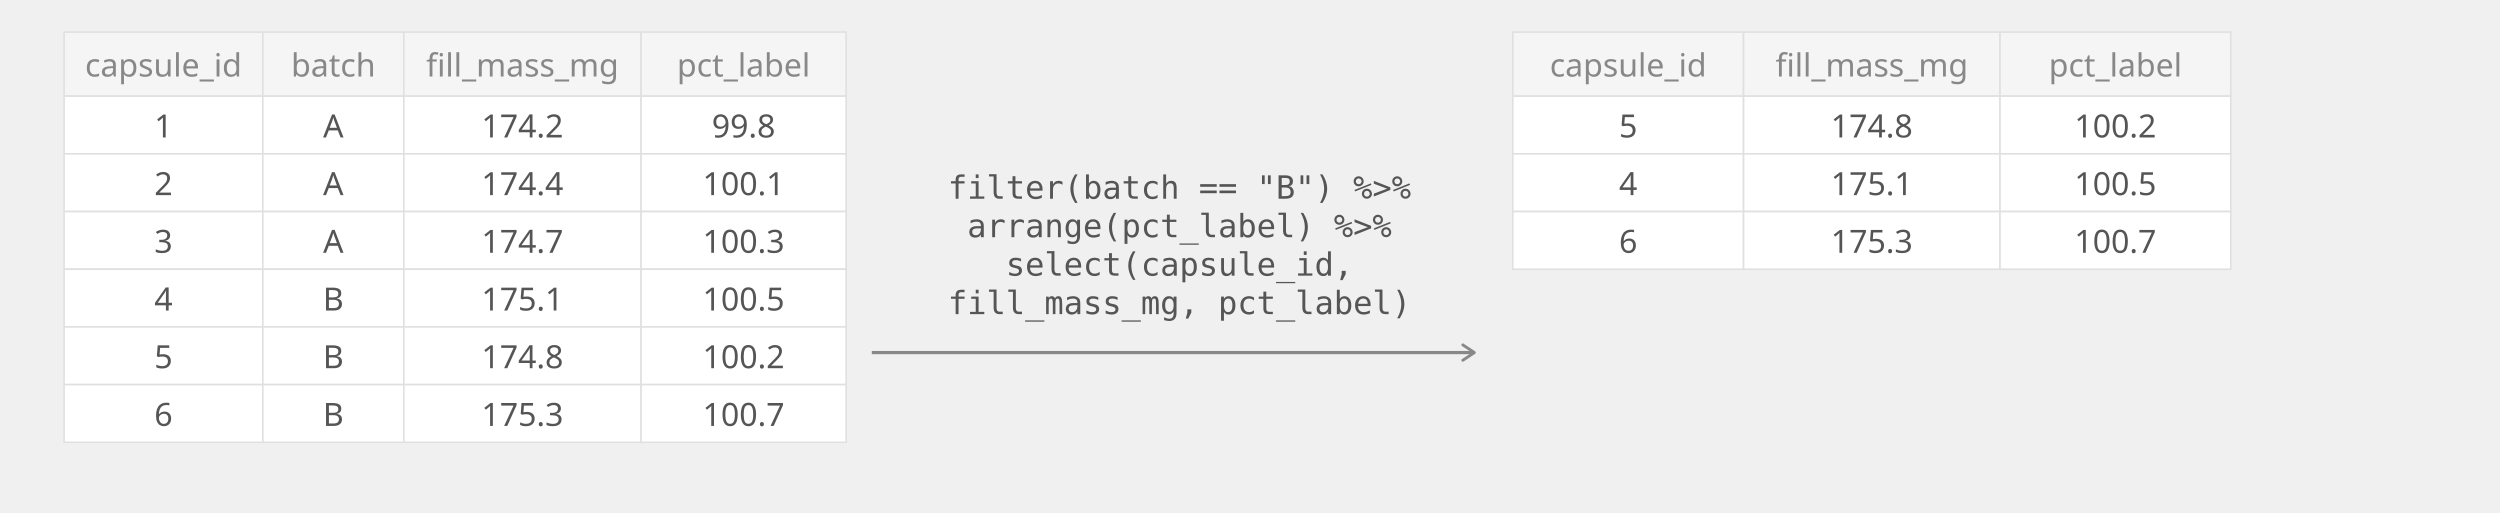
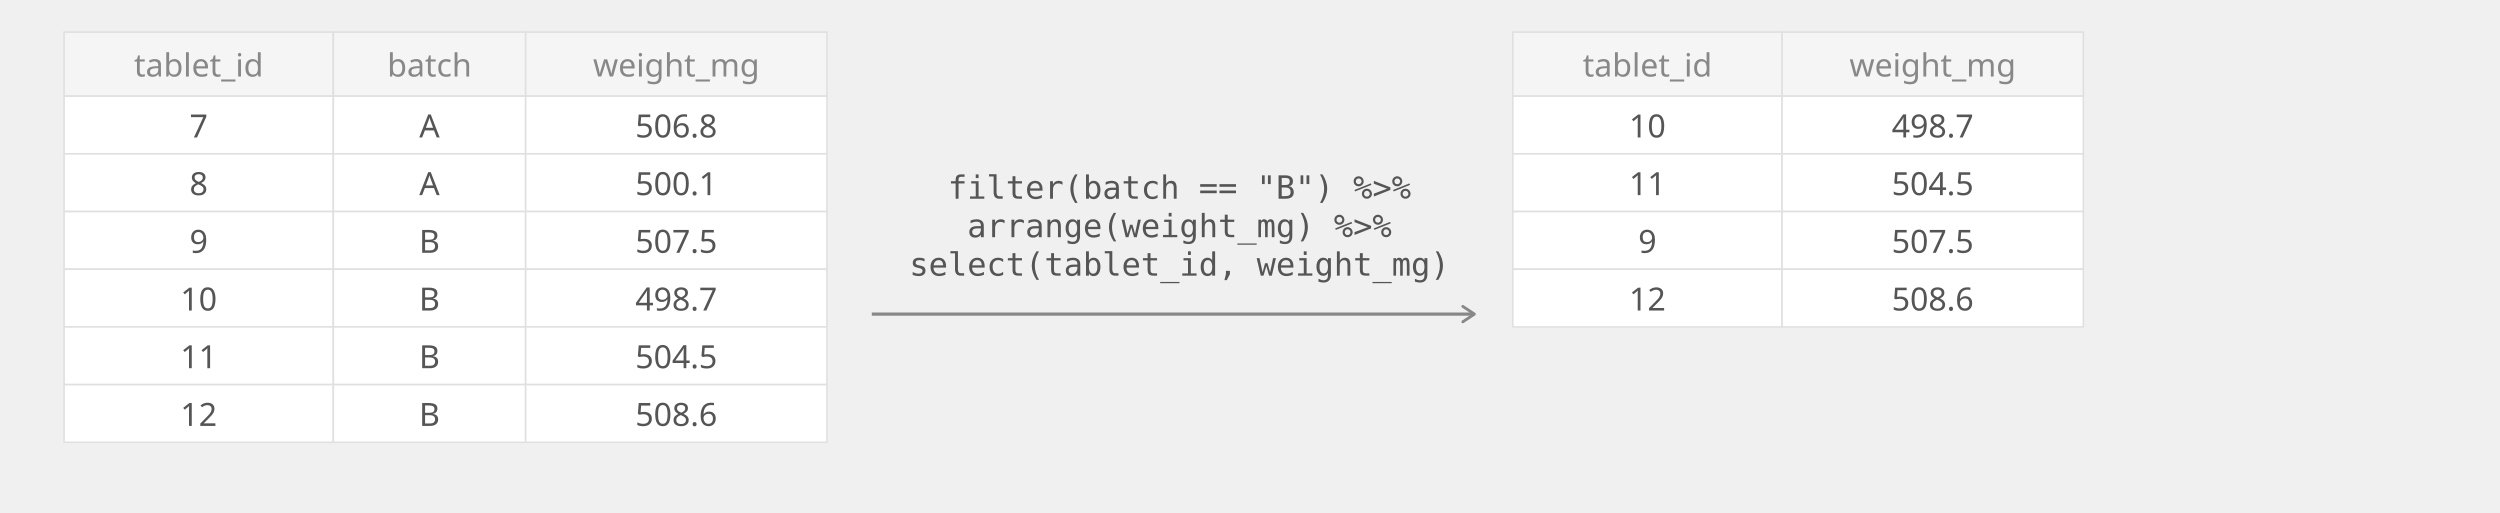
<svg xmlns="http://www.w3.org/2000/svg" width="100%" viewBox="0 0 780 160" role="img">
  <defs>
    <marker id="arrow" viewBox="0 0 10 10" refX="8" refY="5" markerWidth="6" markerHeight="6" orient="auto-start-reverse">
      <path d="M2 1L8 5L2 9" fill="none" stroke="#888" stroke-width="1.5" stroke-linecap="round" stroke-linejoin="round" />
    </marker>
  </defs>
-   <rect x="20" y="10" width="62" height="20" fill="#f5f5f5" stroke="#e0e0e0" stroke-width="0.5" />
-   <rect x="82" y="10" width="44" height="20" fill="#f5f5f5" stroke="#e0e0e0" stroke-width="0.5" />
-   <rect x="126" y="10" width="74" height="20" fill="#f5f5f5" stroke="#e0e0e0" stroke-width="0.5" />
-   <rect x="200" y="10" width="64" height="20" fill="#f5f5f5" stroke="#e0e0e0" stroke-width="0.5" />
-   <text x="51" y="20" text-anchor="middle" dominant-baseline="central" font-family="sans-serif" font-size="10" fill="#888">capsule_id</text>
-   <text x="104" y="20" text-anchor="middle" dominant-baseline="central" font-family="sans-serif" font-size="10" fill="#888">batch</text>
-   <text x="163" y="20" text-anchor="middle" dominant-baseline="central" font-family="sans-serif" font-size="10" fill="#888">fill_mass_mg</text>
-   <text x="232" y="20" text-anchor="middle" dominant-baseline="central" font-family="sans-serif" font-size="10" fill="#888">pct_label</text>
-   <rect x="20" y="30" width="62" height="18" fill="#fff" stroke="#e0e0e0" stroke-width="0.5" />
-   <rect x="82" y="30" width="44" height="18" fill="#fff" stroke="#e0e0e0" stroke-width="0.5" />
-   <rect x="126" y="30" width="74" height="18" fill="#fff" stroke="#e0e0e0" stroke-width="0.5" />
-   <rect x="200" y="30" width="64" height="18" fill="#fff" stroke="#e0e0e0" stroke-width="0.5" />
-   <text x="51" y="39" text-anchor="middle" dominant-baseline="central" font-family="sans-serif" font-size="10" fill="#555">1</text>
-   <text x="104" y="39" text-anchor="middle" dominant-baseline="central" font-family="sans-serif" font-size="10" fill="#555">A</text>
-   <text x="163" y="39" text-anchor="middle" dominant-baseline="central" font-family="sans-serif" font-size="10" fill="#555">174.2</text>
-   <text x="232" y="39" text-anchor="middle" dominant-baseline="central" font-family="sans-serif" font-size="10" fill="#555">99.8</text>
-   <rect x="20" y="48" width="62" height="18" fill="#fff" stroke="#e0e0e0" stroke-width="0.5" />
-   <rect x="82" y="48" width="44" height="18" fill="#fff" stroke="#e0e0e0" stroke-width="0.5" />
-   <rect x="126" y="48" width="74" height="18" fill="#fff" stroke="#e0e0e0" stroke-width="0.5" />
-   <rect x="200" y="48" width="64" height="18" fill="#fff" stroke="#e0e0e0" stroke-width="0.5" />
-   <text x="51" y="57" text-anchor="middle" dominant-baseline="central" font-family="sans-serif" font-size="10" fill="#555">2</text>
-   <text x="104" y="57" text-anchor="middle" dominant-baseline="central" font-family="sans-serif" font-size="10" fill="#555">A</text>
-   <text x="163" y="57" text-anchor="middle" dominant-baseline="central" font-family="sans-serif" font-size="10" fill="#555">174.4</text>
-   <text x="232" y="57" text-anchor="middle" dominant-baseline="central" font-family="sans-serif" font-size="10" fill="#555">100.1</text>
-   <rect x="20" y="66" width="62" height="18" fill="#fff" stroke="#e0e0e0" stroke-width="0.5" />
-   <rect x="82" y="66" width="44" height="18" fill="#fff" stroke="#e0e0e0" stroke-width="0.5" />
-   <rect x="126" y="66" width="74" height="18" fill="#fff" stroke="#e0e0e0" stroke-width="0.5" />
-   <rect x="200" y="66" width="64" height="18" fill="#fff" stroke="#e0e0e0" stroke-width="0.5" />
-   <text x="51" y="75" text-anchor="middle" dominant-baseline="central" font-family="sans-serif" font-size="10" fill="#555">3</text>
-   <text x="104" y="75" text-anchor="middle" dominant-baseline="central" font-family="sans-serif" font-size="10" fill="#555">A</text>
-   <text x="163" y="75" text-anchor="middle" dominant-baseline="central" font-family="sans-serif" font-size="10" fill="#555">174.7</text>
-   <text x="232" y="75" text-anchor="middle" dominant-baseline="central" font-family="sans-serif" font-size="10" fill="#555">100.3</text>
-   <rect x="20" y="84" width="62" height="18" fill="#fff" stroke="#e0e0e0" stroke-width="0.5" />
-   <rect x="82" y="84" width="44" height="18" fill="#fff" stroke="#e0e0e0" stroke-width="0.5" />
-   <rect x="126" y="84" width="74" height="18" fill="#fff" stroke="#e0e0e0" stroke-width="0.5" />
-   <rect x="200" y="84" width="64" height="18" fill="#fff" stroke="#e0e0e0" stroke-width="0.5" />
-   <text x="51" y="93" text-anchor="middle" dominant-baseline="central" font-family="sans-serif" font-size="10" fill="#555">4</text>
-   <text x="104" y="93" text-anchor="middle" dominant-baseline="central" font-family="sans-serif" font-size="10" fill="#555">B</text>
-   <text x="163" y="93" text-anchor="middle" dominant-baseline="central" font-family="sans-serif" font-size="10" fill="#555">175.1</text>
-   <text x="232" y="93" text-anchor="middle" dominant-baseline="central" font-family="sans-serif" font-size="10" fill="#555">100.5</text>
-   <rect x="20" y="102" width="62" height="18" fill="#fff" stroke="#e0e0e0" stroke-width="0.5" />
-   <rect x="82" y="102" width="44" height="18" fill="#fff" stroke="#e0e0e0" stroke-width="0.5" />
-   <rect x="126" y="102" width="74" height="18" fill="#fff" stroke="#e0e0e0" stroke-width="0.5" />
-   <rect x="200" y="102" width="64" height="18" fill="#fff" stroke="#e0e0e0" stroke-width="0.5" />
-   <text x="51" y="111" text-anchor="middle" dominant-baseline="central" font-family="sans-serif" font-size="10" fill="#555">5</text>
-   <text x="104" y="111" text-anchor="middle" dominant-baseline="central" font-family="sans-serif" font-size="10" fill="#555">B</text>
-   <text x="163" y="111" text-anchor="middle" dominant-baseline="central" font-family="sans-serif" font-size="10" fill="#555">174.8</text>
-   <text x="232" y="111" text-anchor="middle" dominant-baseline="central" font-family="sans-serif" font-size="10" fill="#555">100.2</text>
-   <rect x="20" y="120" width="62" height="18" fill="#fff" stroke="#e0e0e0" stroke-width="0.5" />
-   <rect x="82" y="120" width="44" height="18" fill="#fff" stroke="#e0e0e0" stroke-width="0.5" />
-   <rect x="126" y="120" width="74" height="18" fill="#fff" stroke="#e0e0e0" stroke-width="0.5" />
-   <rect x="200" y="120" width="64" height="18" fill="#fff" stroke="#e0e0e0" stroke-width="0.5" />
-   <text x="51" y="129" text-anchor="middle" dominant-baseline="central" font-family="sans-serif" font-size="10" fill="#555">6</text>
-   <text x="104" y="129" text-anchor="middle" dominant-baseline="central" font-family="sans-serif" font-size="10" fill="#555">B</text>
-   <text x="163" y="129" text-anchor="middle" dominant-baseline="central" font-family="sans-serif" font-size="10" fill="#555">175.3</text>
-   <text x="232" y="129" text-anchor="middle" dominant-baseline="central" font-family="sans-serif" font-size="10" fill="#555">100.7</text>
+   <rect x="20" y="10" width="84" height="20" fill="#f5f5f5" stroke="#e0e0e0" stroke-width="0.5" />
+   <rect x="104" y="10" width="60" height="20" fill="#f5f5f5" stroke="#e0e0e0" stroke-width="0.5" />
+   <rect x="164" y="10" width="94" height="20" fill="#f5f5f5" stroke="#e0e0e0" stroke-width="0.5" />
+   <text x="62" y="20" text-anchor="middle" dominant-baseline="central" font-family="sans-serif" font-size="10" fill="#888">tablet_id</text>
+   <text x="134" y="20" text-anchor="middle" dominant-baseline="central" font-family="sans-serif" font-size="10" fill="#888">batch</text>
+   <text x="211" y="20" text-anchor="middle" dominant-baseline="central" font-family="sans-serif" font-size="10" fill="#888">weight_mg</text>
+   <rect x="20" y="30" width="84" height="18" fill="#fff" stroke="#e0e0e0" stroke-width="0.5" />
+   <rect x="104" y="30" width="60" height="18" fill="#fff" stroke="#e0e0e0" stroke-width="0.5" />
+   <rect x="164" y="30" width="94" height="18" fill="#fff" stroke="#e0e0e0" stroke-width="0.5" />
+   <text x="62" y="39" text-anchor="middle" dominant-baseline="central" font-family="sans-serif" font-size="10" fill="#555">7</text>
+   <text x="134" y="39" text-anchor="middle" dominant-baseline="central" font-family="sans-serif" font-size="10" fill="#555">A</text>
+   <text x="211" y="39" text-anchor="middle" dominant-baseline="central" font-family="sans-serif" font-size="10" fill="#555">506.8</text>
+   <rect x="20" y="48" width="84" height="18" fill="#fff" stroke="#e0e0e0" stroke-width="0.5" />
+   <rect x="104" y="48" width="60" height="18" fill="#fff" stroke="#e0e0e0" stroke-width="0.5" />
+   <rect x="164" y="48" width="94" height="18" fill="#fff" stroke="#e0e0e0" stroke-width="0.5" />
+   <text x="62" y="57" text-anchor="middle" dominant-baseline="central" font-family="sans-serif" font-size="10" fill="#555">8</text>
+   <text x="134" y="57" text-anchor="middle" dominant-baseline="central" font-family="sans-serif" font-size="10" fill="#555">A</text>
+   <text x="211" y="57" text-anchor="middle" dominant-baseline="central" font-family="sans-serif" font-size="10" fill="#555">500.1</text>
+   <rect x="20" y="66" width="84" height="18" fill="#fff" stroke="#e0e0e0" stroke-width="0.5" />
+   <rect x="104" y="66" width="60" height="18" fill="#fff" stroke="#e0e0e0" stroke-width="0.5" />
+   <rect x="164" y="66" width="94" height="18" fill="#fff" stroke="#e0e0e0" stroke-width="0.5" />
+   <text x="62" y="75" text-anchor="middle" dominant-baseline="central" font-family="sans-serif" font-size="10" fill="#555">9</text>
+   <text x="134" y="75" text-anchor="middle" dominant-baseline="central" font-family="sans-serif" font-size="10" fill="#555">B</text>
+   <text x="211" y="75" text-anchor="middle" dominant-baseline="central" font-family="sans-serif" font-size="10" fill="#555">507.5</text>
+   <rect x="20" y="84" width="84" height="18" fill="#fff" stroke="#e0e0e0" stroke-width="0.5" />
+   <rect x="104" y="84" width="60" height="18" fill="#fff" stroke="#e0e0e0" stroke-width="0.5" />
+   <rect x="164" y="84" width="94" height="18" fill="#fff" stroke="#e0e0e0" stroke-width="0.5" />
+   <text x="62" y="93" text-anchor="middle" dominant-baseline="central" font-family="sans-serif" font-size="10" fill="#555">10</text>
+   <text x="134" y="93" text-anchor="middle" dominant-baseline="central" font-family="sans-serif" font-size="10" fill="#555">B</text>
+   <text x="211" y="93" text-anchor="middle" dominant-baseline="central" font-family="sans-serif" font-size="10" fill="#555">498.7</text>
+   <rect x="20" y="102" width="84" height="18" fill="#fff" stroke="#e0e0e0" stroke-width="0.5" />
+   <rect x="104" y="102" width="60" height="18" fill="#fff" stroke="#e0e0e0" stroke-width="0.5" />
+   <rect x="164" y="102" width="94" height="18" fill="#fff" stroke="#e0e0e0" stroke-width="0.5" />
+   <text x="62" y="111" text-anchor="middle" dominant-baseline="central" font-family="sans-serif" font-size="10" fill="#555">11</text>
+   <text x="134" y="111" text-anchor="middle" dominant-baseline="central" font-family="sans-serif" font-size="10" fill="#555">B</text>
+   <text x="211" y="111" text-anchor="middle" dominant-baseline="central" font-family="sans-serif" font-size="10" fill="#555">504.5</text>
+   <rect x="20" y="120" width="84" height="18" fill="#fff" stroke="#e0e0e0" stroke-width="0.5" />
+   <rect x="104" y="120" width="60" height="18" fill="#fff" stroke="#e0e0e0" stroke-width="0.5" />
+   <rect x="164" y="120" width="94" height="18" fill="#fff" stroke="#e0e0e0" stroke-width="0.5" />
+   <text x="62" y="129" text-anchor="middle" dominant-baseline="central" font-family="sans-serif" font-size="10" fill="#555">12</text>
+   <text x="134" y="129" text-anchor="middle" dominant-baseline="central" font-family="sans-serif" font-size="10" fill="#555">B</text>
+   <text x="211" y="129" text-anchor="middle" dominant-baseline="central" font-family="sans-serif" font-size="10" fill="#555">508.6</text>
  <text x="368" y="62" text-anchor="middle" font-family="monospace" font-size="10" fill="#555">filter(batch == "B") %&gt;%</text>
-   <text x="368" y="74" text-anchor="middle" font-family="monospace" font-size="10" fill="#555">arrange(pct_label) %&gt;%</text>
-   <text x="368" y="86" text-anchor="middle" font-family="monospace" font-size="10" fill="#555">select(capsule_id,</text>
-   <text x="368" y="98" text-anchor="middle" font-family="monospace" font-size="10" fill="#555">fill_mass_mg, pct_label)</text>
-   <line x1="272" y1="110" x2="460" y2="110" stroke="#888" stroke-width="1" marker-end="url(#arrow)" />
-   <rect x="472" y="10" width="72" height="20" fill="#f5f5f5" stroke="#e0e0e0" stroke-width="0.5" />
-   <rect x="544" y="10" width="80" height="20" fill="#f5f5f5" stroke="#e0e0e0" stroke-width="0.5" />
-   <rect x="624" y="10" width="72" height="20" fill="#f5f5f5" stroke="#e0e0e0" stroke-width="0.5" />
-   <text x="508" y="20" text-anchor="middle" dominant-baseline="central" font-family="sans-serif" font-size="10" fill="#888">capsule_id</text>
-   <text x="584" y="20" text-anchor="middle" dominant-baseline="central" font-family="sans-serif" font-size="10" fill="#888">fill_mass_mg</text>
-   <text x="660" y="20" text-anchor="middle" dominant-baseline="central" font-family="sans-serif" font-size="10" fill="#888">pct_label</text>
-   <rect x="472" y="30" width="72" height="18" fill="#fff" stroke="#e0e0e0" stroke-width="0.5" />
-   <rect x="544" y="30" width="80" height="18" fill="#fff" stroke="#e0e0e0" stroke-width="0.5" />
-   <rect x="624" y="30" width="72" height="18" fill="#fff" stroke="#e0e0e0" stroke-width="0.5" />
-   <text x="508" y="39" text-anchor="middle" dominant-baseline="central" font-family="sans-serif" font-size="10" fill="#555">5</text>
-   <text x="584" y="39" text-anchor="middle" dominant-baseline="central" font-family="sans-serif" font-size="10" fill="#555">174.8</text>
-   <text x="660" y="39" text-anchor="middle" dominant-baseline="central" font-family="sans-serif" font-size="10" fill="#555">100.2</text>
-   <rect x="472" y="48" width="72" height="18" fill="#fff" stroke="#e0e0e0" stroke-width="0.5" />
-   <rect x="544" y="48" width="80" height="18" fill="#fff" stroke="#e0e0e0" stroke-width="0.5" />
-   <rect x="624" y="48" width="72" height="18" fill="#fff" stroke="#e0e0e0" stroke-width="0.5" />
-   <text x="508" y="57" text-anchor="middle" dominant-baseline="central" font-family="sans-serif" font-size="10" fill="#555">4</text>
-   <text x="584" y="57" text-anchor="middle" dominant-baseline="central" font-family="sans-serif" font-size="10" fill="#555">175.1</text>
-   <text x="660" y="57" text-anchor="middle" dominant-baseline="central" font-family="sans-serif" font-size="10" fill="#555">100.5</text>
-   <rect x="472" y="66" width="72" height="18" fill="#fff" stroke="#e0e0e0" stroke-width="0.5" />
-   <rect x="544" y="66" width="80" height="18" fill="#fff" stroke="#e0e0e0" stroke-width="0.5" />
-   <rect x="624" y="66" width="72" height="18" fill="#fff" stroke="#e0e0e0" stroke-width="0.5" />
-   <text x="508" y="75" text-anchor="middle" dominant-baseline="central" font-family="sans-serif" font-size="10" fill="#555">6</text>
-   <text x="584" y="75" text-anchor="middle" dominant-baseline="central" font-family="sans-serif" font-size="10" fill="#555">175.3</text>
-   <text x="660" y="75" text-anchor="middle" dominant-baseline="central" font-family="sans-serif" font-size="10" fill="#555">100.7</text>
+   <text x="368" y="74" text-anchor="middle" font-family="monospace" font-size="10" fill="#555">arrange(weight_mg) %&gt;%</text>
+   <text x="368" y="86" text-anchor="middle" font-family="monospace" font-size="10" fill="#555">select(tablet_id, weight_mg)</text>
+   <line x1="272" y1="98" x2="460" y2="98" stroke="#888" stroke-width="1" marker-end="url(#arrow)" />
+   <rect x="472" y="10" width="84" height="20" fill="#f5f5f5" stroke="#e0e0e0" stroke-width="0.5" />
+   <rect x="556" y="10" width="94" height="20" fill="#f5f5f5" stroke="#e0e0e0" stroke-width="0.5" />
+   <text x="514" y="20" text-anchor="middle" dominant-baseline="central" font-family="sans-serif" font-size="10" fill="#888">tablet_id</text>
+   <text x="603" y="20" text-anchor="middle" dominant-baseline="central" font-family="sans-serif" font-size="10" fill="#888">weight_mg</text>
+   <rect x="472" y="30" width="84" height="18" fill="#fff" stroke="#e0e0e0" stroke-width="0.5" />
+   <rect x="556" y="30" width="94" height="18" fill="#fff" stroke="#e0e0e0" stroke-width="0.5" />
+   <text x="514" y="39" text-anchor="middle" dominant-baseline="central" font-family="sans-serif" font-size="10" fill="#555">10</text>
+   <text x="603" y="39" text-anchor="middle" dominant-baseline="central" font-family="sans-serif" font-size="10" fill="#555">498.7</text>
+   <rect x="472" y="48" width="84" height="18" fill="#fff" stroke="#e0e0e0" stroke-width="0.5" />
+   <rect x="556" y="48" width="94" height="18" fill="#fff" stroke="#e0e0e0" stroke-width="0.5" />
+   <text x="514" y="57" text-anchor="middle" dominant-baseline="central" font-family="sans-serif" font-size="10" fill="#555">11</text>
+   <text x="603" y="57" text-anchor="middle" dominant-baseline="central" font-family="sans-serif" font-size="10" fill="#555">504.5</text>
+   <rect x="472" y="66" width="84" height="18" fill="#fff" stroke="#e0e0e0" stroke-width="0.5" />
+   <rect x="556" y="66" width="94" height="18" fill="#fff" stroke="#e0e0e0" stroke-width="0.5" />
+   <text x="514" y="75" text-anchor="middle" dominant-baseline="central" font-family="sans-serif" font-size="10" fill="#555">9</text>
+   <text x="603" y="75" text-anchor="middle" dominant-baseline="central" font-family="sans-serif" font-size="10" fill="#555">507.5</text>
+   <rect x="472" y="84" width="84" height="18" fill="#fff" stroke="#e0e0e0" stroke-width="0.5" />
+   <rect x="556" y="84" width="94" height="18" fill="#fff" stroke="#e0e0e0" stroke-width="0.5" />
+   <text x="514" y="93" text-anchor="middle" dominant-baseline="central" font-family="sans-serif" font-size="10" fill="#555">12</text>
+   <text x="603" y="93" text-anchor="middle" dominant-baseline="central" font-family="sans-serif" font-size="10" fill="#555">508.6</text>
</svg>
